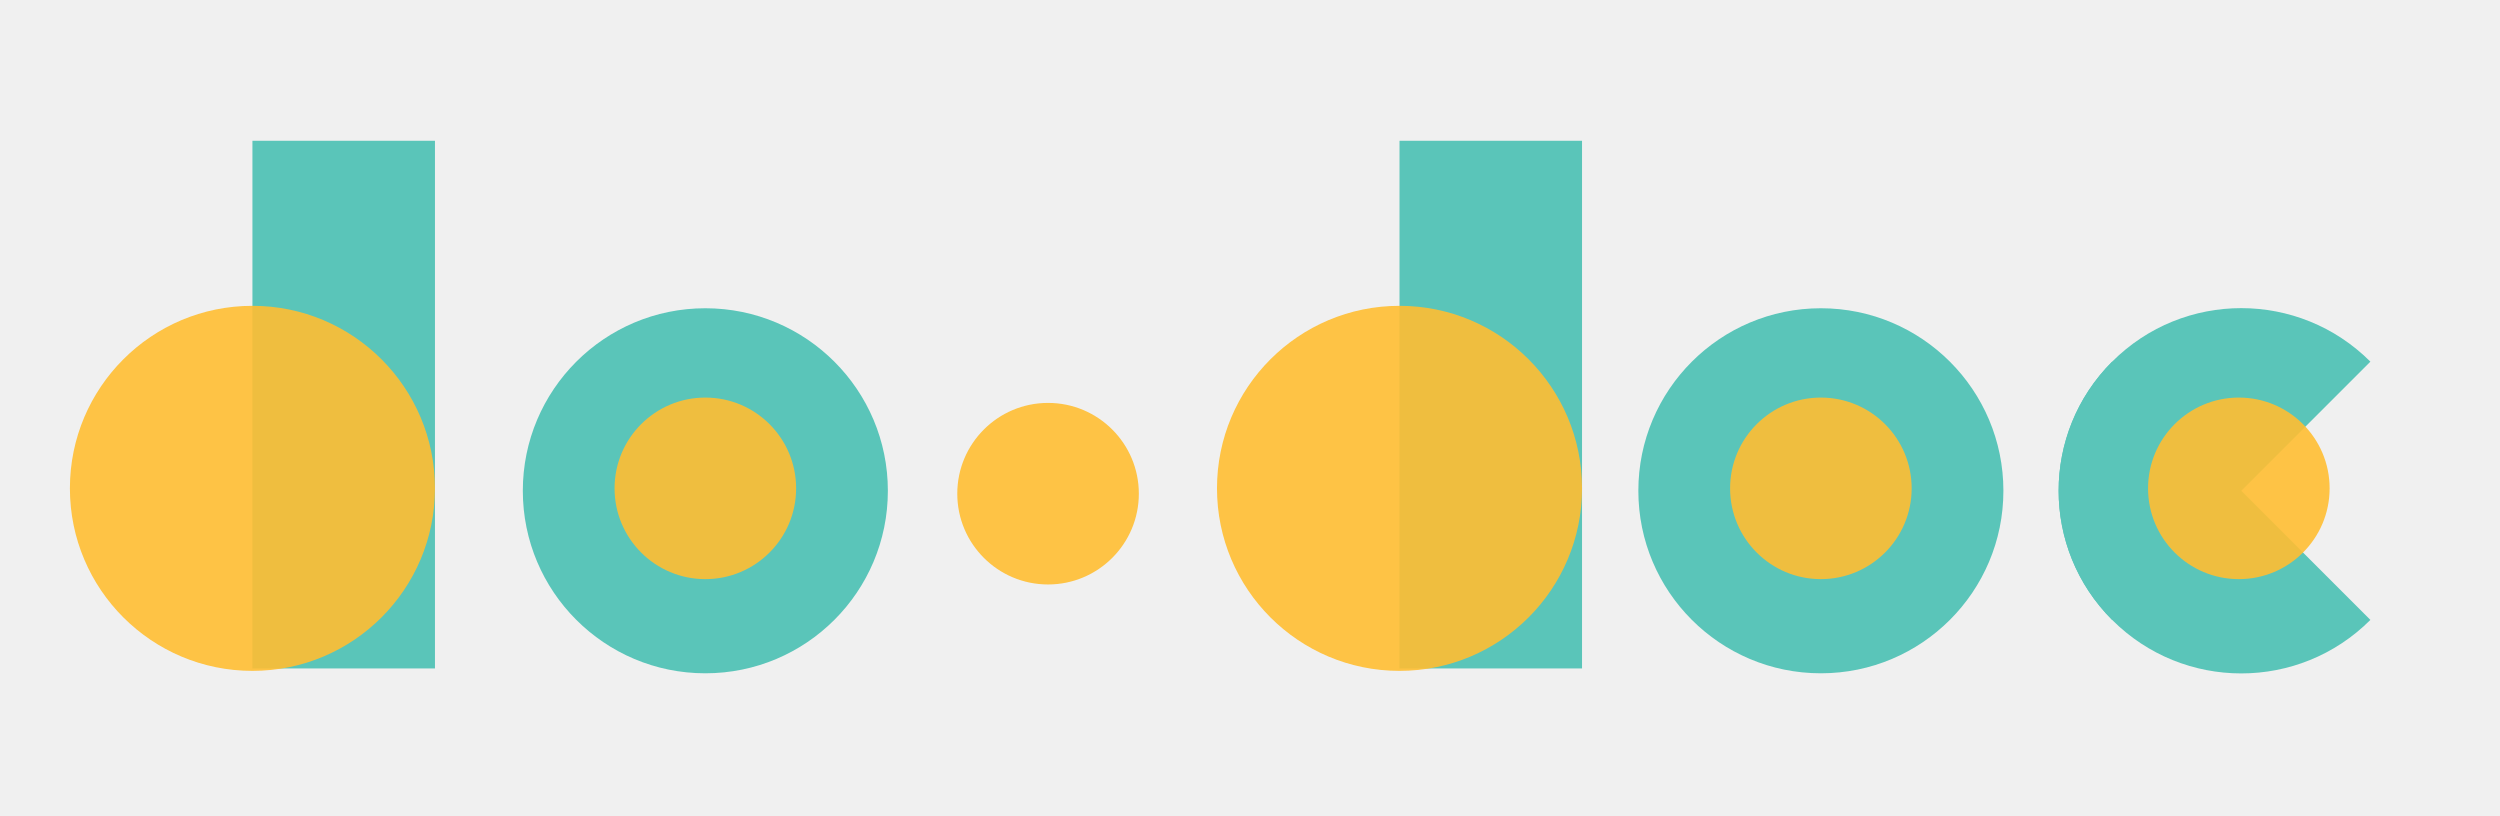
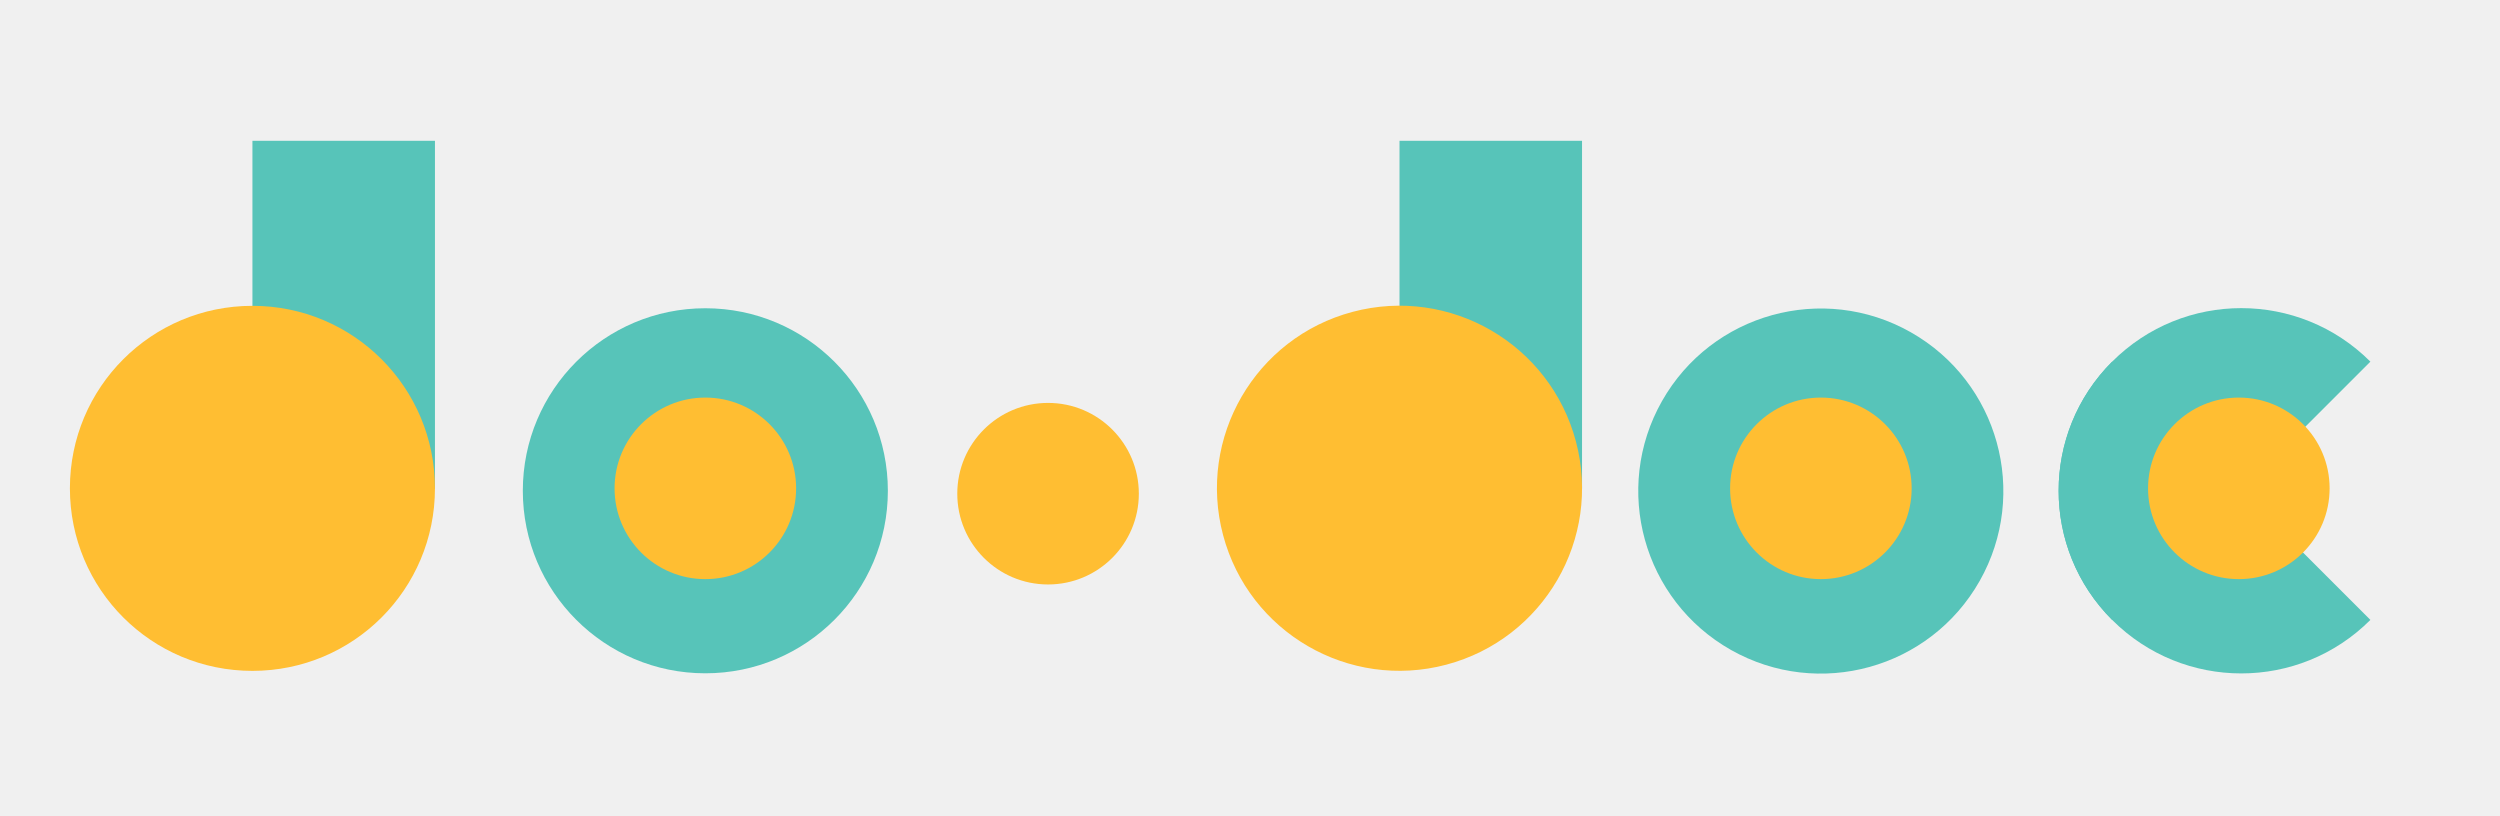
<svg xmlns="http://www.w3.org/2000/svg" version="1.1" x="0px" y="0px" viewBox="0 0 515 168" style="enable-background:new 0 0 515 168;" xml:space="preserve">
+   <style type="text/css">
+ 	.st0{fill:#FFFFFF;stroke:#000000;stroke-miterlimit:10;}
+ 	.st1{fill:#333333;}
+ 	.st2{fill:#969696;}
+ 	.st3{fill:#FCFCFA;}
+ 	.st4{fill:#FFBE32;}
+ 	.st5{fill:#FF3E51;}
+ 	.st6{fill:#1B2F81;}
+ 	.st7{fill:#57C4B9;}
+ 	.st8{fill:#353535;}
+ 	.st9{fill:#D19833;}
+ 	.st10{fill:#CC334A;}
+ 	.st11{fill:#12224C;}
+ 	.st12{fill:#47998D;}
+ 	.st13{fill:#232323;}
+ 	.st14{fill:#E5E5E5;}
+ 	.st15{fill:#FFD892;}
+ 	.st16{fill:#FF808C;}
+ 	.st17{fill:#BEC6E5;}
+ 	.st18{fill:#A5E5DA;}
+ 	.st19{fill:#EBEBEB;}
+ 	.st20{fill:#293275;}
+ 	.st21{opacity:0.9;fill:#FFBE32;}
+ 	.st22{fill:none;stroke:#FFFFFF;stroke-width:12;stroke-miterlimit:10;}
+ 	.st23{fill:none;}
+ 	.st24{fill:none;stroke:#FF3E51;stroke-width:6;stroke-miterlimit:10;}
+ 	.st25{fill:#48C2B5;}
+ 	.st26{fill:#FF3E51;stroke:#1B2F81;stroke-width:10;stroke-miterlimit:10;}
+ 	.st27{fill:#FFFFFF;}
+ 	.st28{fill:#FFFFFF;stroke:#1B2F81;stroke-width:10;stroke-miterlimit:10;}
+ 	.st29{fill:none;stroke:#FFBE32;stroke-width:10;stroke-miterlimit:10;}
+ 	.st30{fill:#FCFCFA;stroke:#EBEBEB;stroke-width:6;stroke-miterlimit:10;}
+ 	.st31{fill:#C3C3C3;}
+ 	.st32{fill:none;stroke:#FF3E51;stroke-width:5;stroke-miterlimit:10;}
+ 	.st33{opacity:0.9;}
+ 	.st34{clip-path:url(#SVGID_2_);}
+ 	.st35{opacity:0.3;}
+ 	.st36{fill:#0A997F;}
+ 	.st37{clip-path:url(#SVGID_3_);}
+ 	.st38{clip-path:url(#SVGID_4_);}
+ </style>
  <g id="archive">
</g>
  <g id="fond_1_">
</g>
  <g id="contenu">
-     <g>
-       <rect x="288.3" y="29" style="fill:#5AC5B9;" width="37.6" height="108.7" />
-       <circle style="fill:#5AC5B9;" cx="375.1" cy="101.1" r="37.6" />
-       <path style="fill:#5AC5B9;" d="M488.3,74.5c-14.7-14.7-38.5-14.7-53.2,0c-14.7,14.7-14.7,38.5,0,53.2L488.3,74.5z" />
-       <rect x="52" y="29" style="fill:#5AC5B9;" width="37.6" height="108.7" />
-       <circle style="fill:#5AC5B9;" cx="145.3" cy="101.1" r="37.6" />
-       <path style="fill:#5AC5B9;" d="M435.1,74.5c-14.7,14.7-14.7,38.5,0,53.2c14.7,14.7,38.5,14.7,53.2,0L435.1,74.5z" />
-     </g>
-     <g style="opacity:0.9;">
-       <circle style="fill:#FFBE32;" cx="288.3" cy="100.6" r="37.6" />
-       <circle style="fill:#FFBE32;" cx="52" cy="100.6" r="37.6" />
-       <circle style="fill:#FFBE32;" cx="375.1" cy="100.6" r="18.7" />
-       <circle style="fill:#FFBE32;" cx="145.3" cy="100.6" r="18.7" />
-       <circle style="fill:#FFBE32;" cx="215.9" cy="101.7" r="18.7" />
-       <circle style="fill:#FFBE32;" cx="461.2" cy="100.6" r="18.7" />
-     </g>
+     <polygon class="st7" points="288.3,29 325.9,29 325.9,100.6 288.3,137.7  " />
+     <ellipse transform="matrix(0.4927 -0.8702 0.8702 0.4927 102.2979 377.7576)" class="st7" cx="375.1" cy="101.1" rx="37.6" ry="37.6" />
+     <path class="st7" d="M488.3,74.5c-14.7-14.7-38.5-14.7-53.2,0c-14.7,14.7-14.7,38.5,0,53.2L488.3,74.5z" />
+     <polygon class="st7" points="52,29 89.6,29 89.6,100.6 52,137.7  " />
+     <circle class="st7" cx="145.3" cy="101.1" r="37.6" />
+     <path class="st7" d="M435.1,74.5c-14.7,14.7-14.7,38.5,0,53.2c14.7,14.7,38.5,14.7,53.2,0L435.1,74.5z" />
+     <ellipse transform="matrix(0.9665 -0.2567 0.2567 0.9665 -16.1696 77.357)" class="st4" cx="288.3" cy="100.6" rx="37.6" ry="37.6" />
+     <path class="st4" d="M52,63c20.8,0,37.6,16.8,37.6,37.6S72.8,138.2,52,138.2c-20.8,0-37.6-16.8-37.6-37.6S31.2,63,52,63z" />
+     <circle class="st4" cx="375.1" cy="100.6" r="18.7" />
+     <circle class="st4" cx="145.3" cy="100.6" r="18.7" />
+     <circle class="st4" cx="215.9" cy="101.7" r="18.7" />
+     <circle class="st4" cx="461.2" cy="100.6" r="18.7" />
  </g>
  <g id="Calque_3">
</g>
  <g id="Calque_5">
</g>
</svg>
